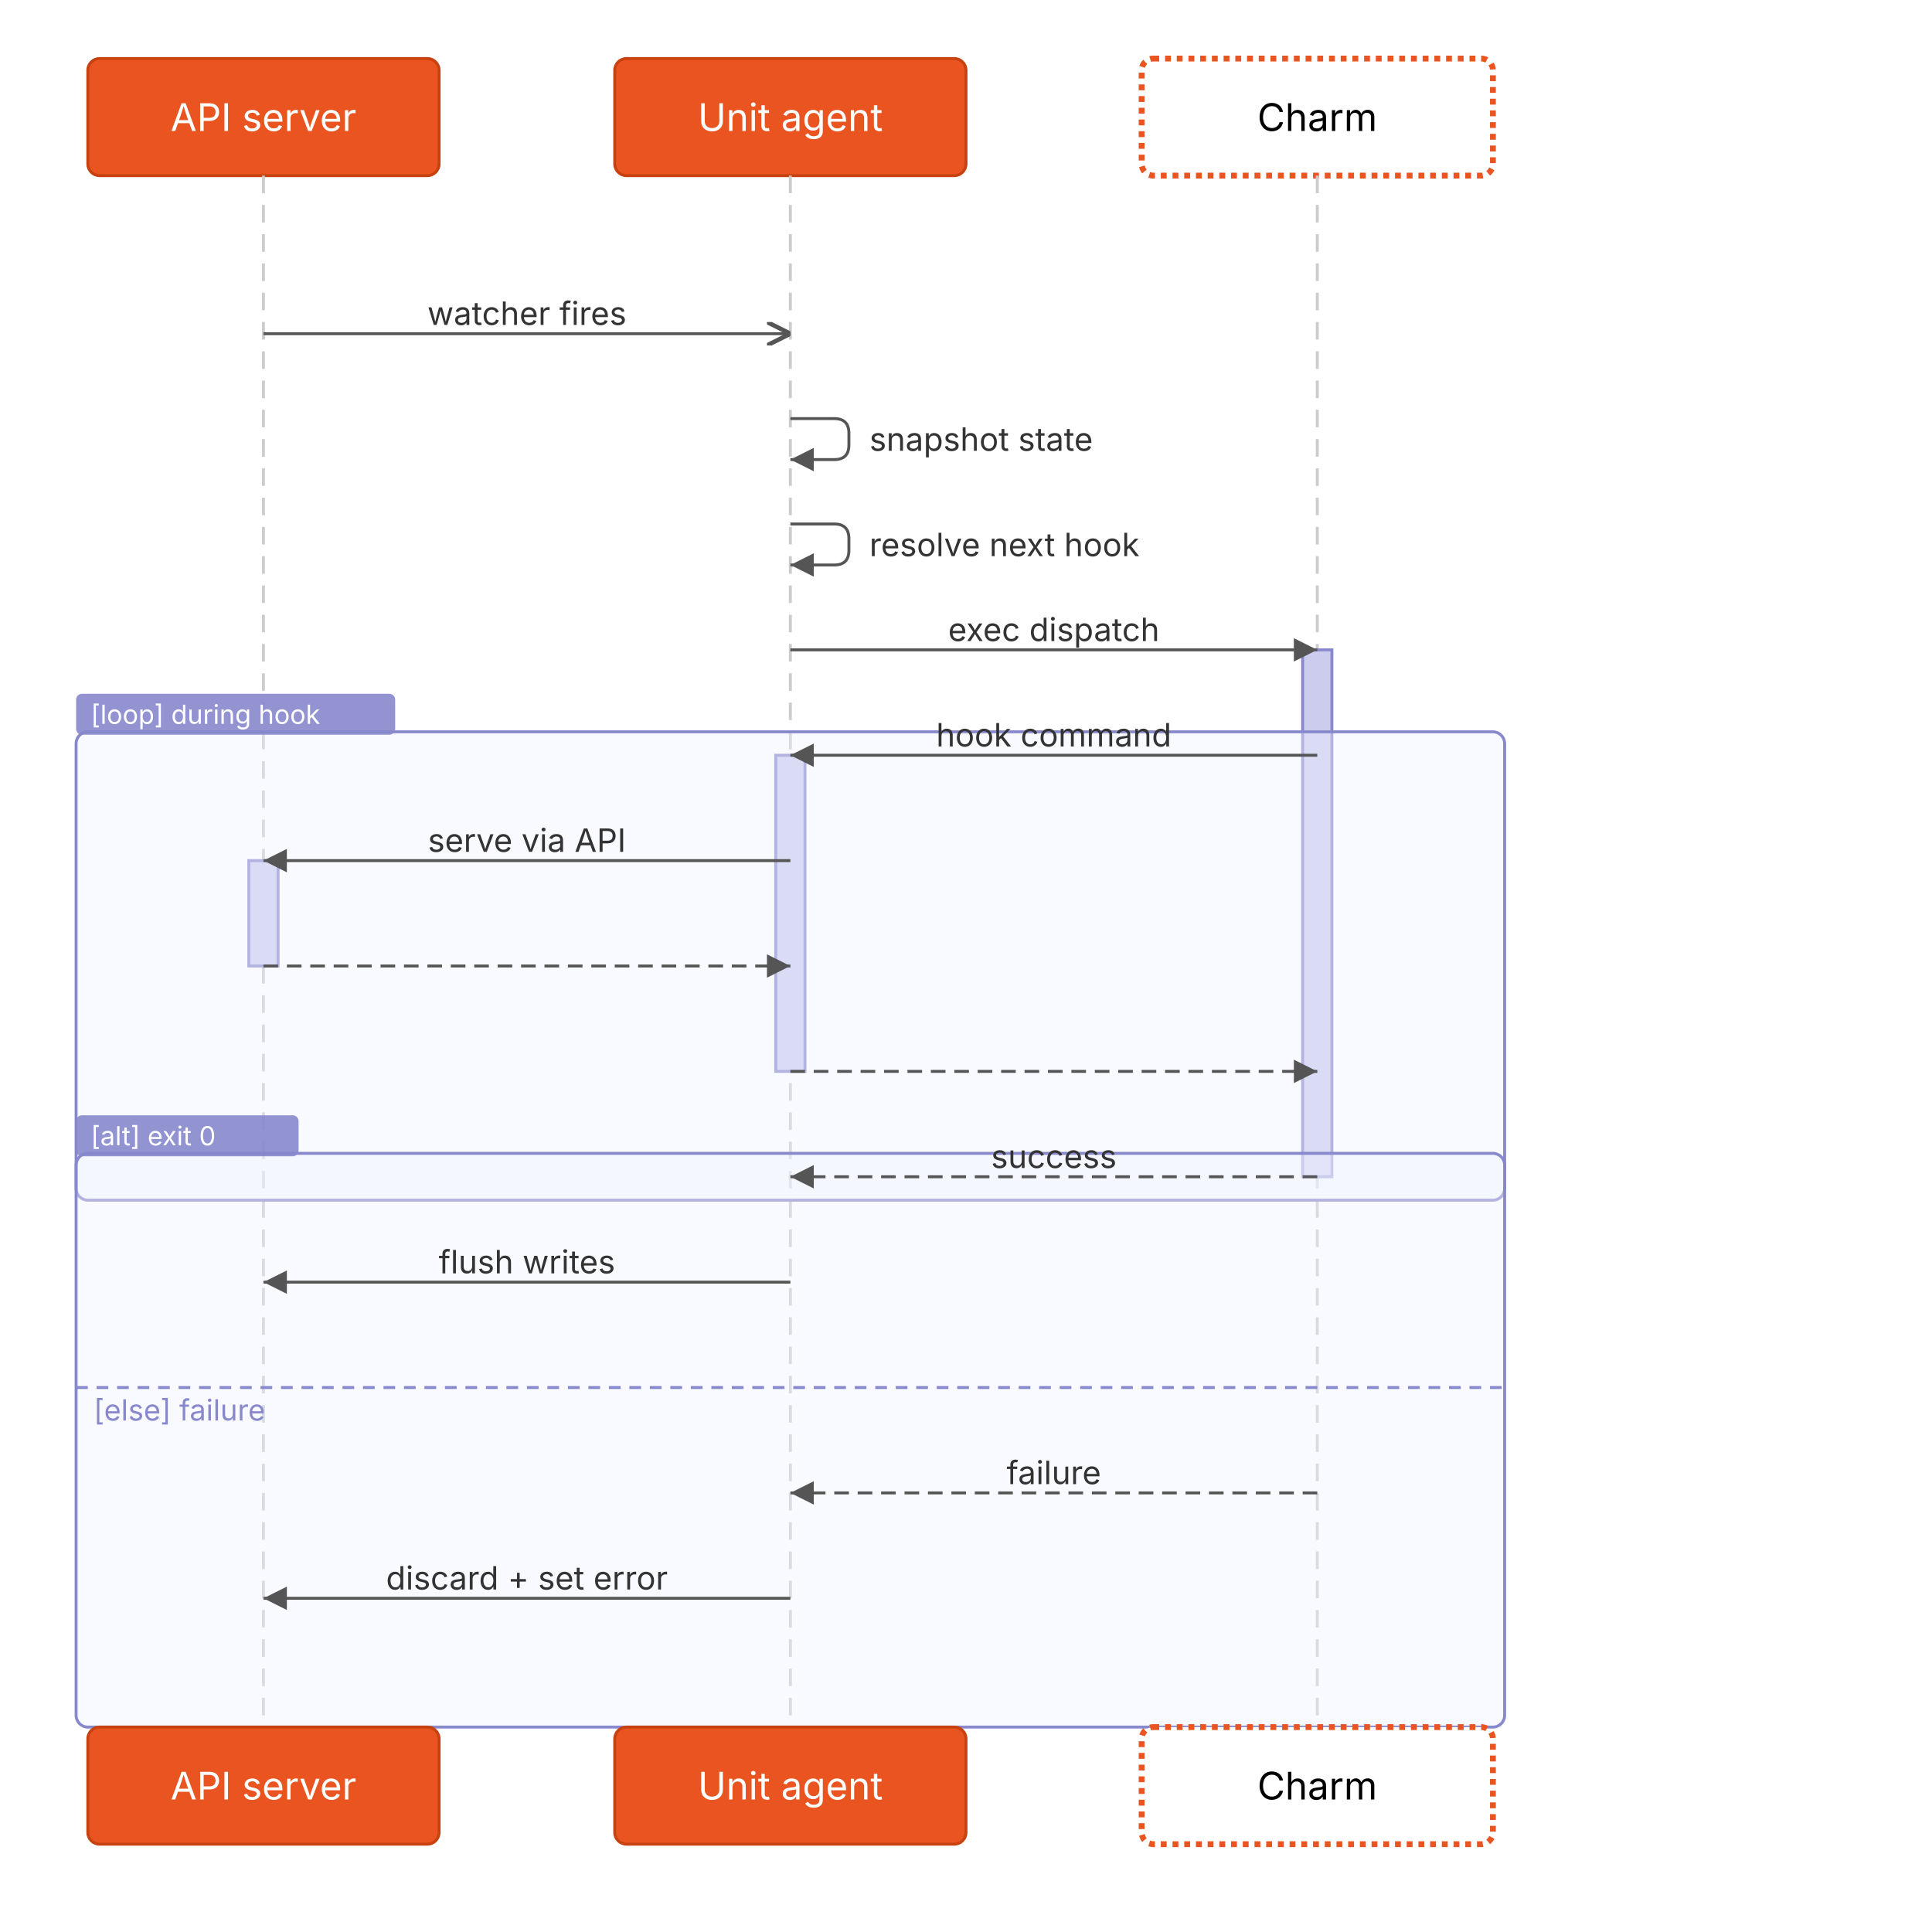
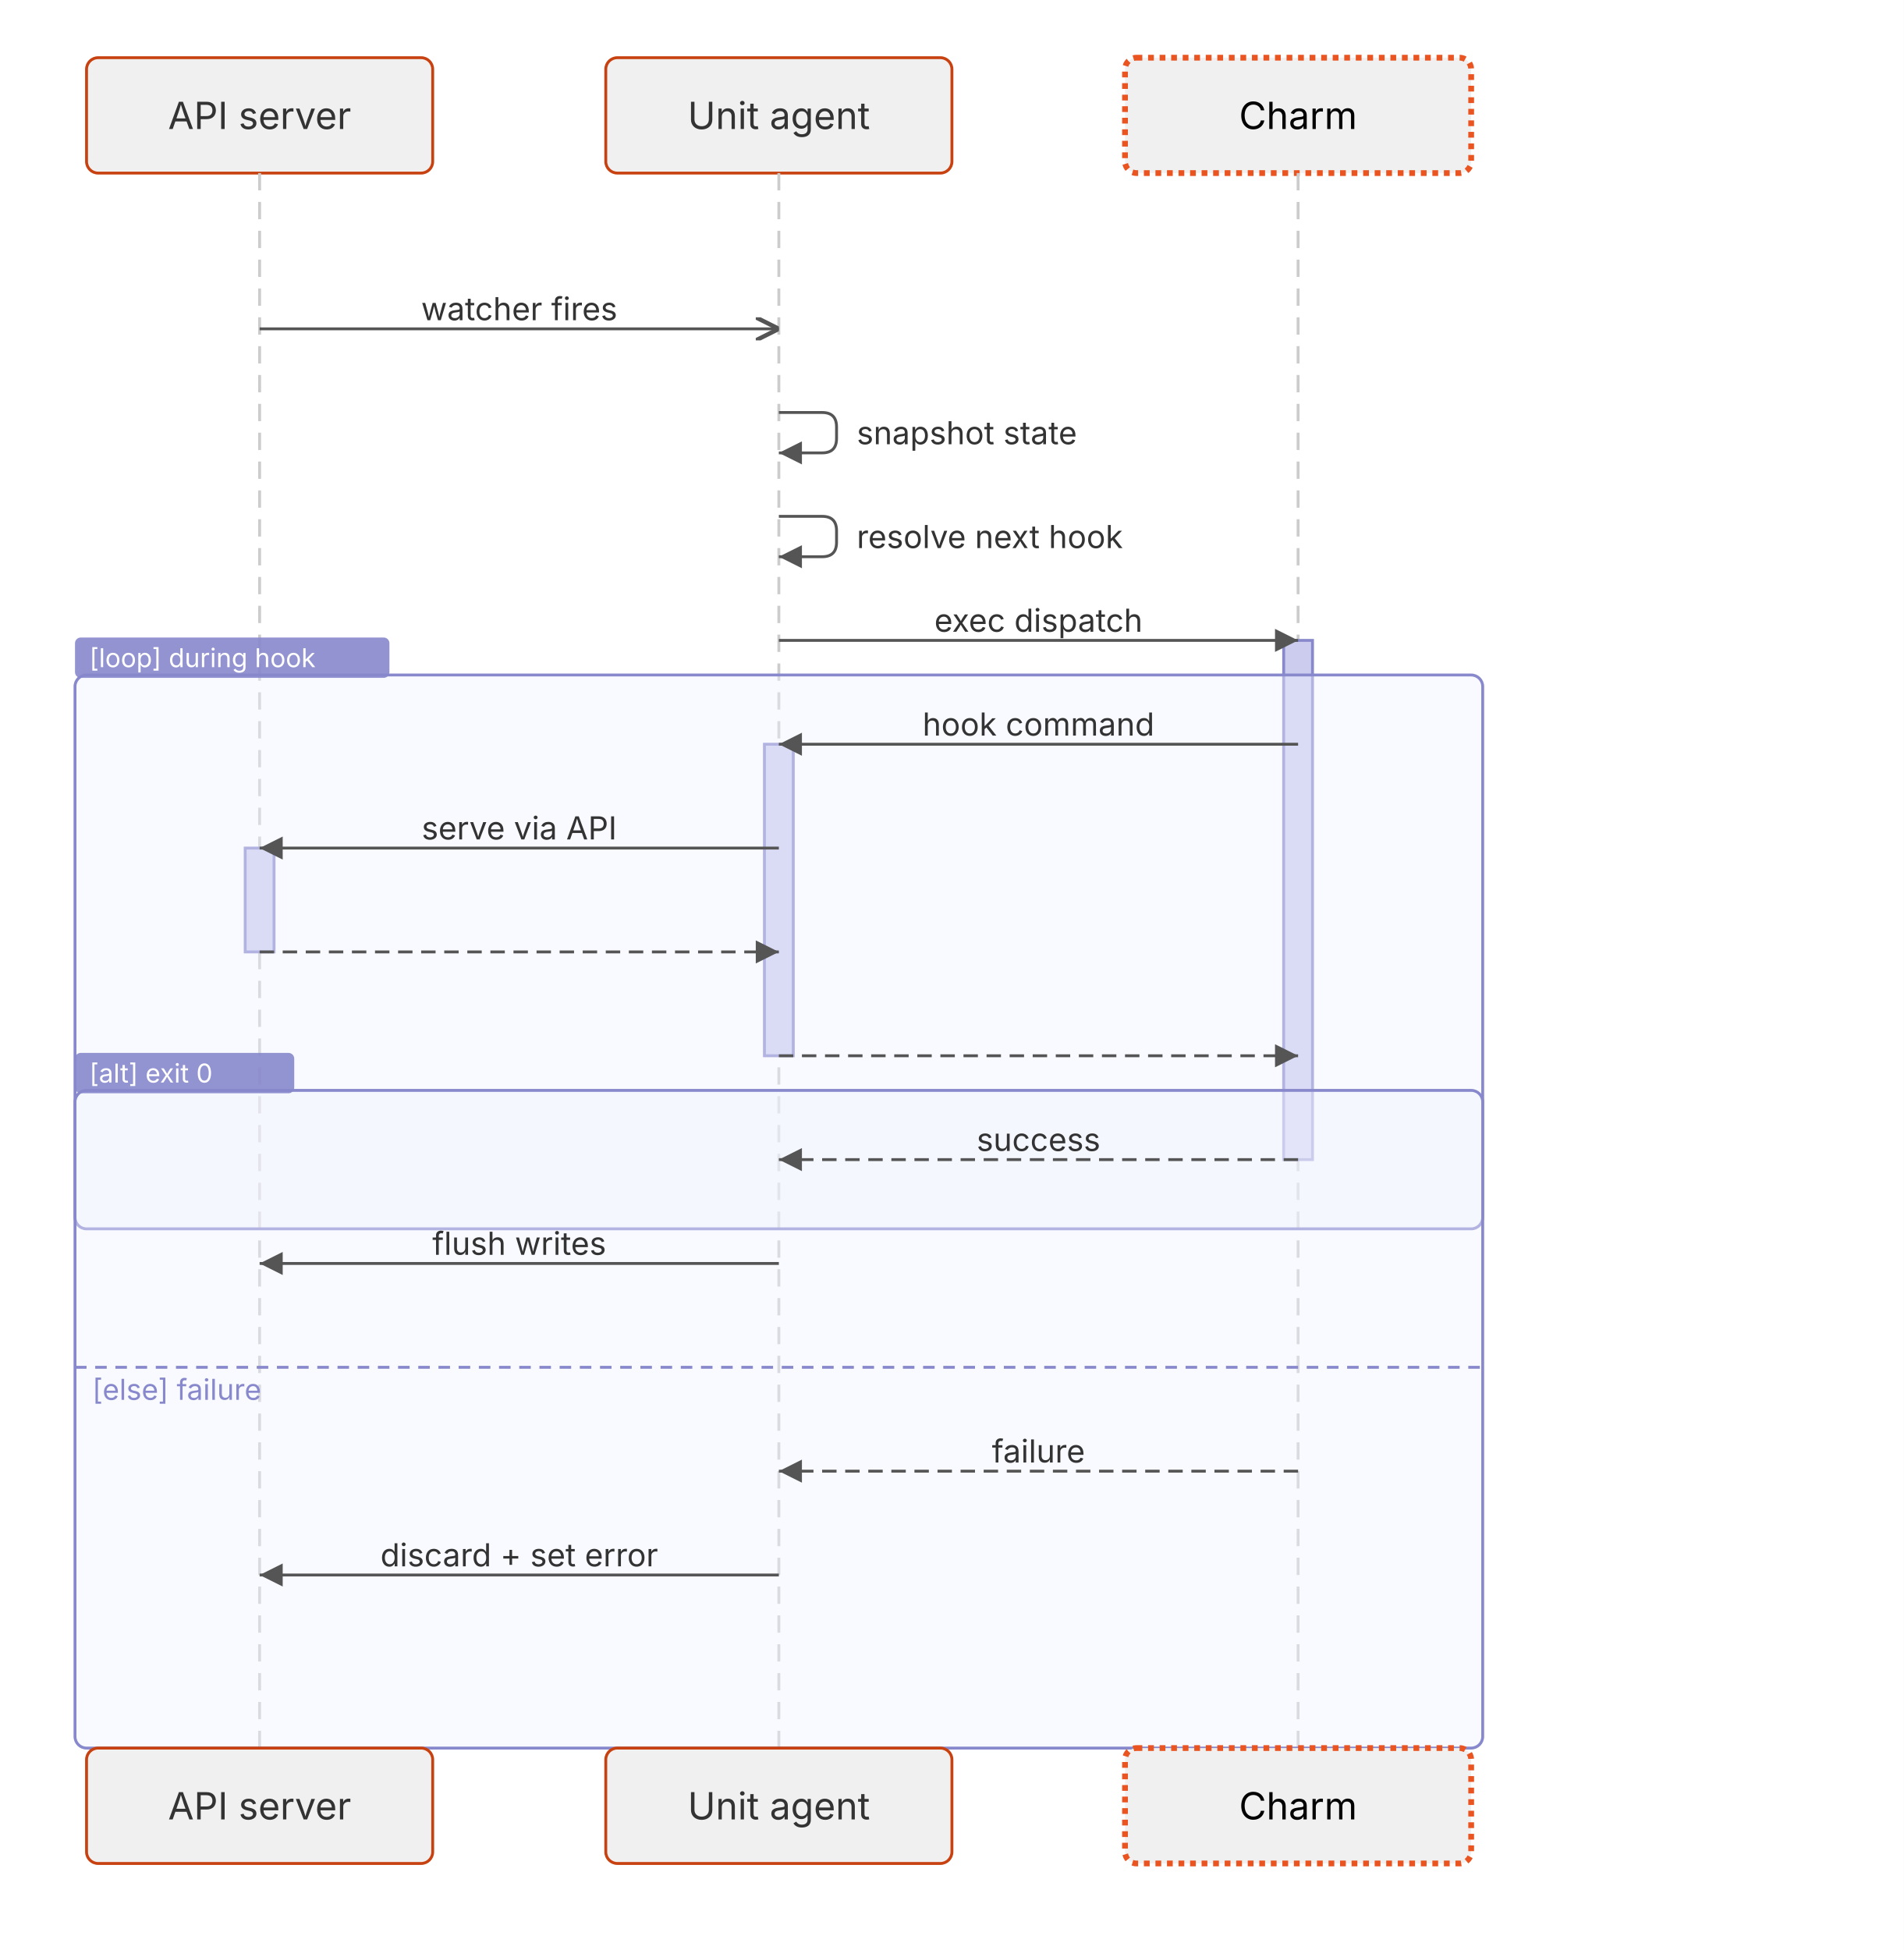
- <svg xmlns="http://www.w3.org/2000/svg" width="660" height="660" viewBox="0 0 660 660">
+ <svg xmlns="http://www.w3.org/2000/svg" width="660" height="676" viewBox="0 0 660 676">
  <defs>
    <marker markerWidth="8" markerHeight="8" viewBox="0 0 8 8" orient="auto" id="seq-arrow" refX="8" refY="4.0">
      <path d="M0,0 L8,4.0 L0,8 Z" fill="#555555" />
    </marker>
    <marker markerWidth="8" markerHeight="8" viewBox="0 0 8 8" orient="auto" id="seq-arrow-open" refX="8" refY="4.0">
      <path d="M0,0 L8,4.0 L0,8" fill="none" stroke="#555555" stroke-width="1.5" />
    </marker>
  </defs>
-   <rect x="0" y="0" width="660" height="660" fill="#FFFFFF" />
+   <rect x="0" y="0" width="660" height="676" fill="#FFFFFF" />
  <g>
-     <rect x="30.0" y="20" width="120" height="40" fill="#E95420" stroke="#C74210" stroke-width="1" rx="4" ry="4" />
-     <text x="90.0" y="40.0" font-size="13" font-family="'Ubuntu Sans', Ubuntu, system-ui, -apple-system, sans-serif" fill="#FFFFFF" text-anchor="middle" dominant-baseline="central">API server</text>
-     <rect x="210.0" y="20" width="120" height="40" fill="#E95420" stroke="#C74210" stroke-width="1" rx="4" ry="4" />
-     <text x="270.0" y="40.0" font-size="13" font-family="'Ubuntu Sans', Ubuntu, system-ui, -apple-system, sans-serif" fill="#FFFFFF" text-anchor="middle" dominant-baseline="central">Unit agent</text>
-     <rect x="390.0" y="20" width="120" height="40" fill="#FFFFFF" stroke="#E95420" stroke-width="2" rx="4" ry="4" stroke-dasharray="2,2" />
+     <rect x="30.0" y="20" width="120" height="40" fill="#F0F0F0" stroke="#C74210" stroke-width="1" rx="4" ry="4" />
+     <text x="90.0" y="40.0" font-size="13" font-family="'Ubuntu Sans', Ubuntu, system-ui, -apple-system, sans-serif" fill="#333333" text-anchor="middle" dominant-baseline="central">API server</text>
+     <rect x="210.0" y="20" width="120" height="40" fill="#F0F0F0" stroke="#C74210" stroke-width="1" rx="4" ry="4" />
+     <text x="270.0" y="40.0" font-size="13" font-family="'Ubuntu Sans', Ubuntu, system-ui, -apple-system, sans-serif" fill="#333333" text-anchor="middle" dominant-baseline="central">Unit agent</text>
+     <rect x="390.0" y="20" width="120" height="40" fill="#F0F0F0" stroke="#E95420" stroke-width="2" rx="4" ry="4" stroke-dasharray="2,2" />
    <text x="450.0" y="40.0" font-size="13" font-family="'Ubuntu Sans', Ubuntu, system-ui, -apple-system, sans-serif" fill="#000000" text-anchor="middle" dominant-baseline="central">Charm</text>
-     <path d="M90.0,60 L90.0,590" stroke="#CCCCCC" stroke-width="1" stroke-dasharray="6,4" />
-     <path d="M270.0,60 L270.0,590" stroke="#CCCCCC" stroke-width="1" stroke-dasharray="6,4" />
-     <path d="M450.0,60 L450.0,590" stroke="#CCCCCC" stroke-width="1" stroke-dasharray="6,4" />
+     <path d="M90.0,60 L90.0,606" stroke="#CCCCCC" stroke-width="1" stroke-dasharray="6,4" />
+     <path d="M270.0,60 L270.0,606" stroke="#CCCCCC" stroke-width="1" stroke-dasharray="6,4" />
+     <path d="M450.0,60 L450.0,606" stroke="#CCCCCC" stroke-width="1" stroke-dasharray="6,4" />
    <g>
      <rect x="85.0" y="294" width="10" height="36" fill="#CCCCEE" stroke="#8888CC" stroke-width="1" />
      <rect x="265.0" y="258" width="10" height="108" fill="#CCCCEE" stroke="#8888CC" stroke-width="1" />
      <rect x="445.0" y="222" width="10" height="180" fill="#CCCCEE" stroke="#8888CC" stroke-width="1" />
    </g>
    <g>
      <path d="M90.0,114 L270.0,114" stroke="#555555" stroke-width="1" marker-end="url(#seq-arrow-open)" />
      <text x="180.0" y="107" font-size="11" font-family="'Ubuntu Sans', Ubuntu, system-ui, -apple-system, sans-serif" fill="#333333" text-anchor="middle" dominant-baseline="central">watcher fires</text>
      <path d="M 270.0,143.0 L 285.0,143.0 Q 290.0,143.0 290.0,148.0 L 290.0,152.0 Q 290.0,157.0 285.0,157.0 L 270.0,157.0" fill="none" stroke="#555555" stroke-width="1" marker-end="url(#seq-arrow)" />
      <rect x="294.0" y="142" width="90" height="16" fill="#FFFFFF" stroke="none" />
      <text x="297.0" y="150" font-size="11" font-family="'Ubuntu Sans', Ubuntu, system-ui, -apple-system, sans-serif" fill="#333333" text-anchor="start" dominant-baseline="central">snapshot state</text>
      <path d="M 270.0,179.0 L 285.0,179.0 Q 290.0,179.0 290.0,184.0 L 290.0,188.0 Q 290.0,193.0 285.0,193.0 L 270.0,193.0" fill="none" stroke="#555555" stroke-width="1" marker-end="url(#seq-arrow)" />
      <rect x="294.0" y="178" width="108" height="16" fill="#FFFFFF" stroke="none" />
      <text x="297.0" y="186" font-size="11" font-family="'Ubuntu Sans', Ubuntu, system-ui, -apple-system, sans-serif" fill="#333333" text-anchor="start" dominant-baseline="central">resolve next hook</text>
      <path d="M270.0,222 L450.0,222" stroke="#555555" stroke-width="1" marker-end="url(#seq-arrow)" />
      <text x="360.0" y="215" font-size="11" font-family="'Ubuntu Sans', Ubuntu, system-ui, -apple-system, sans-serif" fill="#333333" text-anchor="middle" dominant-baseline="central">exec dispatch</text>
-       <rect x="26.0" y="250" width="488.0" height="160" fill="#F0F4FF" stroke="#8888CC" stroke-width="1" rx="4" ry="4" fill-opacity="0.4" />
-       <rect x="26.0" y="237" width="109.0" height="14" fill="#8888CC" stroke="none" rx="2" ry="2" fill-opacity="0.9" />
-       <text x="31.0" y="244.0" font-size="9" font-family="'Ubuntu Sans', Ubuntu, system-ui, -apple-system, sans-serif" fill="#FFFFFF" dominant-baseline="central">[loop] during hook</text>
+       <rect x="26.0" y="234" width="488.0" height="192" fill="#F0F4FF" stroke="#8888CC" stroke-width="1" rx="4" ry="4" fill-opacity="0.4" />
+       <rect x="26.0" y="221" width="109.0" height="14" fill="#8888CC" stroke="none" rx="2" ry="2" fill-opacity="0.9" />
+       <text x="31.0" y="228.0" font-size="9" font-family="'Ubuntu Sans', Ubuntu, system-ui, -apple-system, sans-serif" fill="#FFFFFF" dominant-baseline="central">[loop] during hook</text>
      <path d="M450.0,258 L270.0,258" stroke="#555555" stroke-width="1" marker-end="url(#seq-arrow)" />
      <text x="360.0" y="251" font-size="11" font-family="'Ubuntu Sans', Ubuntu, system-ui, -apple-system, sans-serif" fill="#333333" text-anchor="middle" dominant-baseline="central">hook command</text>
      <path d="M270.0,294 L90.0,294" stroke="#555555" stroke-width="1" marker-end="url(#seq-arrow)" />
      <text x="180.0" y="287" font-size="11" font-family="'Ubuntu Sans', Ubuntu, system-ui, -apple-system, sans-serif" fill="#333333" text-anchor="middle" dominant-baseline="central">serve via API</text>
      <path d="M90.0,330 L270.0,330" stroke="#555555" stroke-width="1" marker-end="url(#seq-arrow)" stroke-dasharray="5,3" />
      <path d="M270.0,366 L450.0,366" stroke="#555555" stroke-width="1" marker-end="url(#seq-arrow)" stroke-dasharray="5,3" />
-       <rect x="26.0" y="394" width="488.0" height="196" fill="#F0F4FF" stroke="#8888CC" stroke-width="1" rx="4" ry="4" fill-opacity="0.4" />
-       <rect x="26.0" y="381" width="76.0" height="14" fill="#8888CC" stroke="none" rx="2" ry="2" fill-opacity="0.9" />
-       <text x="31.0" y="388.0" font-size="9" font-family="'Ubuntu Sans', Ubuntu, system-ui, -apple-system, sans-serif" fill="#FFFFFF" dominant-baseline="central">[alt] exit 0</text>
+       <rect x="26.0" y="378" width="488.0" height="228" fill="#F0F4FF" stroke="#8888CC" stroke-width="1" rx="4" ry="4" fill-opacity="0.4" />
+       <rect x="26.0" y="365" width="76.0" height="14" fill="#8888CC" stroke="none" rx="2" ry="2" fill-opacity="0.9" />
+       <text x="31.0" y="372.0" font-size="9" font-family="'Ubuntu Sans', Ubuntu, system-ui, -apple-system, sans-serif" fill="#FFFFFF" dominant-baseline="central">[alt] exit 0</text>
      <path d="M450.0,402 L270.0,402" stroke="#555555" stroke-width="1" marker-end="url(#seq-arrow)" stroke-dasharray="5,3" />
      <text x="360.0" y="395" font-size="11" font-family="'Ubuntu Sans', Ubuntu, system-ui, -apple-system, sans-serif" fill="#333333" text-anchor="middle" dominant-baseline="central">success</text>
      <path d="M270.0,438 L90.0,438" stroke="#555555" stroke-width="1" marker-end="url(#seq-arrow)" />
      <text x="180.0" y="431" font-size="11" font-family="'Ubuntu Sans', Ubuntu, system-ui, -apple-system, sans-serif" fill="#333333" text-anchor="middle" dominant-baseline="central">flush writes</text>
      <path d="M26.0,474 L514.0,474" stroke="#8888CC" stroke-width="1" stroke-dasharray="4,3" />
      <text x="32.0" y="478" font-size="10" font-family="'Ubuntu Sans', Ubuntu, system-ui, -apple-system, sans-serif" fill="#8888CC" dominant-baseline="hanging">[else] failure</text>
      <path d="M450.0,510 L270.0,510" stroke="#555555" stroke-width="1" marker-end="url(#seq-arrow)" stroke-dasharray="5,3" />
      <text x="360.0" y="503" font-size="11" font-family="'Ubuntu Sans', Ubuntu, system-ui, -apple-system, sans-serif" fill="#333333" text-anchor="middle" dominant-baseline="central">failure</text>
      <path d="M270.0,546 L90.0,546" stroke="#555555" stroke-width="1" marker-end="url(#seq-arrow)" />
      <text x="180.0" y="539" font-size="11" font-family="'Ubuntu Sans', Ubuntu, system-ui, -apple-system, sans-serif" fill="#333333" text-anchor="middle" dominant-baseline="central">discard + set error</text>
    </g>
-     <rect x="30.0" y="590" width="120" height="40" fill="#E95420" stroke="#C74210" stroke-width="1" rx="4" ry="4" />
-     <text x="90.0" y="610.0" font-size="13" font-family="'Ubuntu Sans', Ubuntu, system-ui, -apple-system, sans-serif" fill="#FFFFFF" text-anchor="middle" dominant-baseline="central">API server</text>
-     <rect x="210.0" y="590" width="120" height="40" fill="#E95420" stroke="#C74210" stroke-width="1" rx="4" ry="4" />
-     <text x="270.0" y="610.0" font-size="13" font-family="'Ubuntu Sans', Ubuntu, system-ui, -apple-system, sans-serif" fill="#FFFFFF" text-anchor="middle" dominant-baseline="central">Unit agent</text>
-     <rect x="390.0" y="590" width="120" height="40" fill="#FFFFFF" stroke="#E95420" stroke-width="2" rx="4" ry="4" stroke-dasharray="2,2" />
-     <text x="450.0" y="610.0" font-size="13" font-family="'Ubuntu Sans', Ubuntu, system-ui, -apple-system, sans-serif" fill="#000000" text-anchor="middle" dominant-baseline="central">Charm</text>
+     <rect x="30.0" y="606" width="120" height="40" fill="#F0F0F0" stroke="#C74210" stroke-width="1" rx="4" ry="4" />
+     <text x="90.0" y="626.0" font-size="13" font-family="'Ubuntu Sans', Ubuntu, system-ui, -apple-system, sans-serif" fill="#333333" text-anchor="middle" dominant-baseline="central">API server</text>
+     <rect x="210.0" y="606" width="120" height="40" fill="#F0F0F0" stroke="#C74210" stroke-width="1" rx="4" ry="4" />
+     <text x="270.0" y="626.0" font-size="13" font-family="'Ubuntu Sans', Ubuntu, system-ui, -apple-system, sans-serif" fill="#333333" text-anchor="middle" dominant-baseline="central">Unit agent</text>
+     <rect x="390.0" y="606" width="120" height="40" fill="#F0F0F0" stroke="#E95420" stroke-width="2" rx="4" ry="4" stroke-dasharray="2,2" />
+     <text x="450.0" y="626.0" font-size="13" font-family="'Ubuntu Sans', Ubuntu, system-ui, -apple-system, sans-serif" fill="#000000" text-anchor="middle" dominant-baseline="central">Charm</text>
  </g>
</svg>
